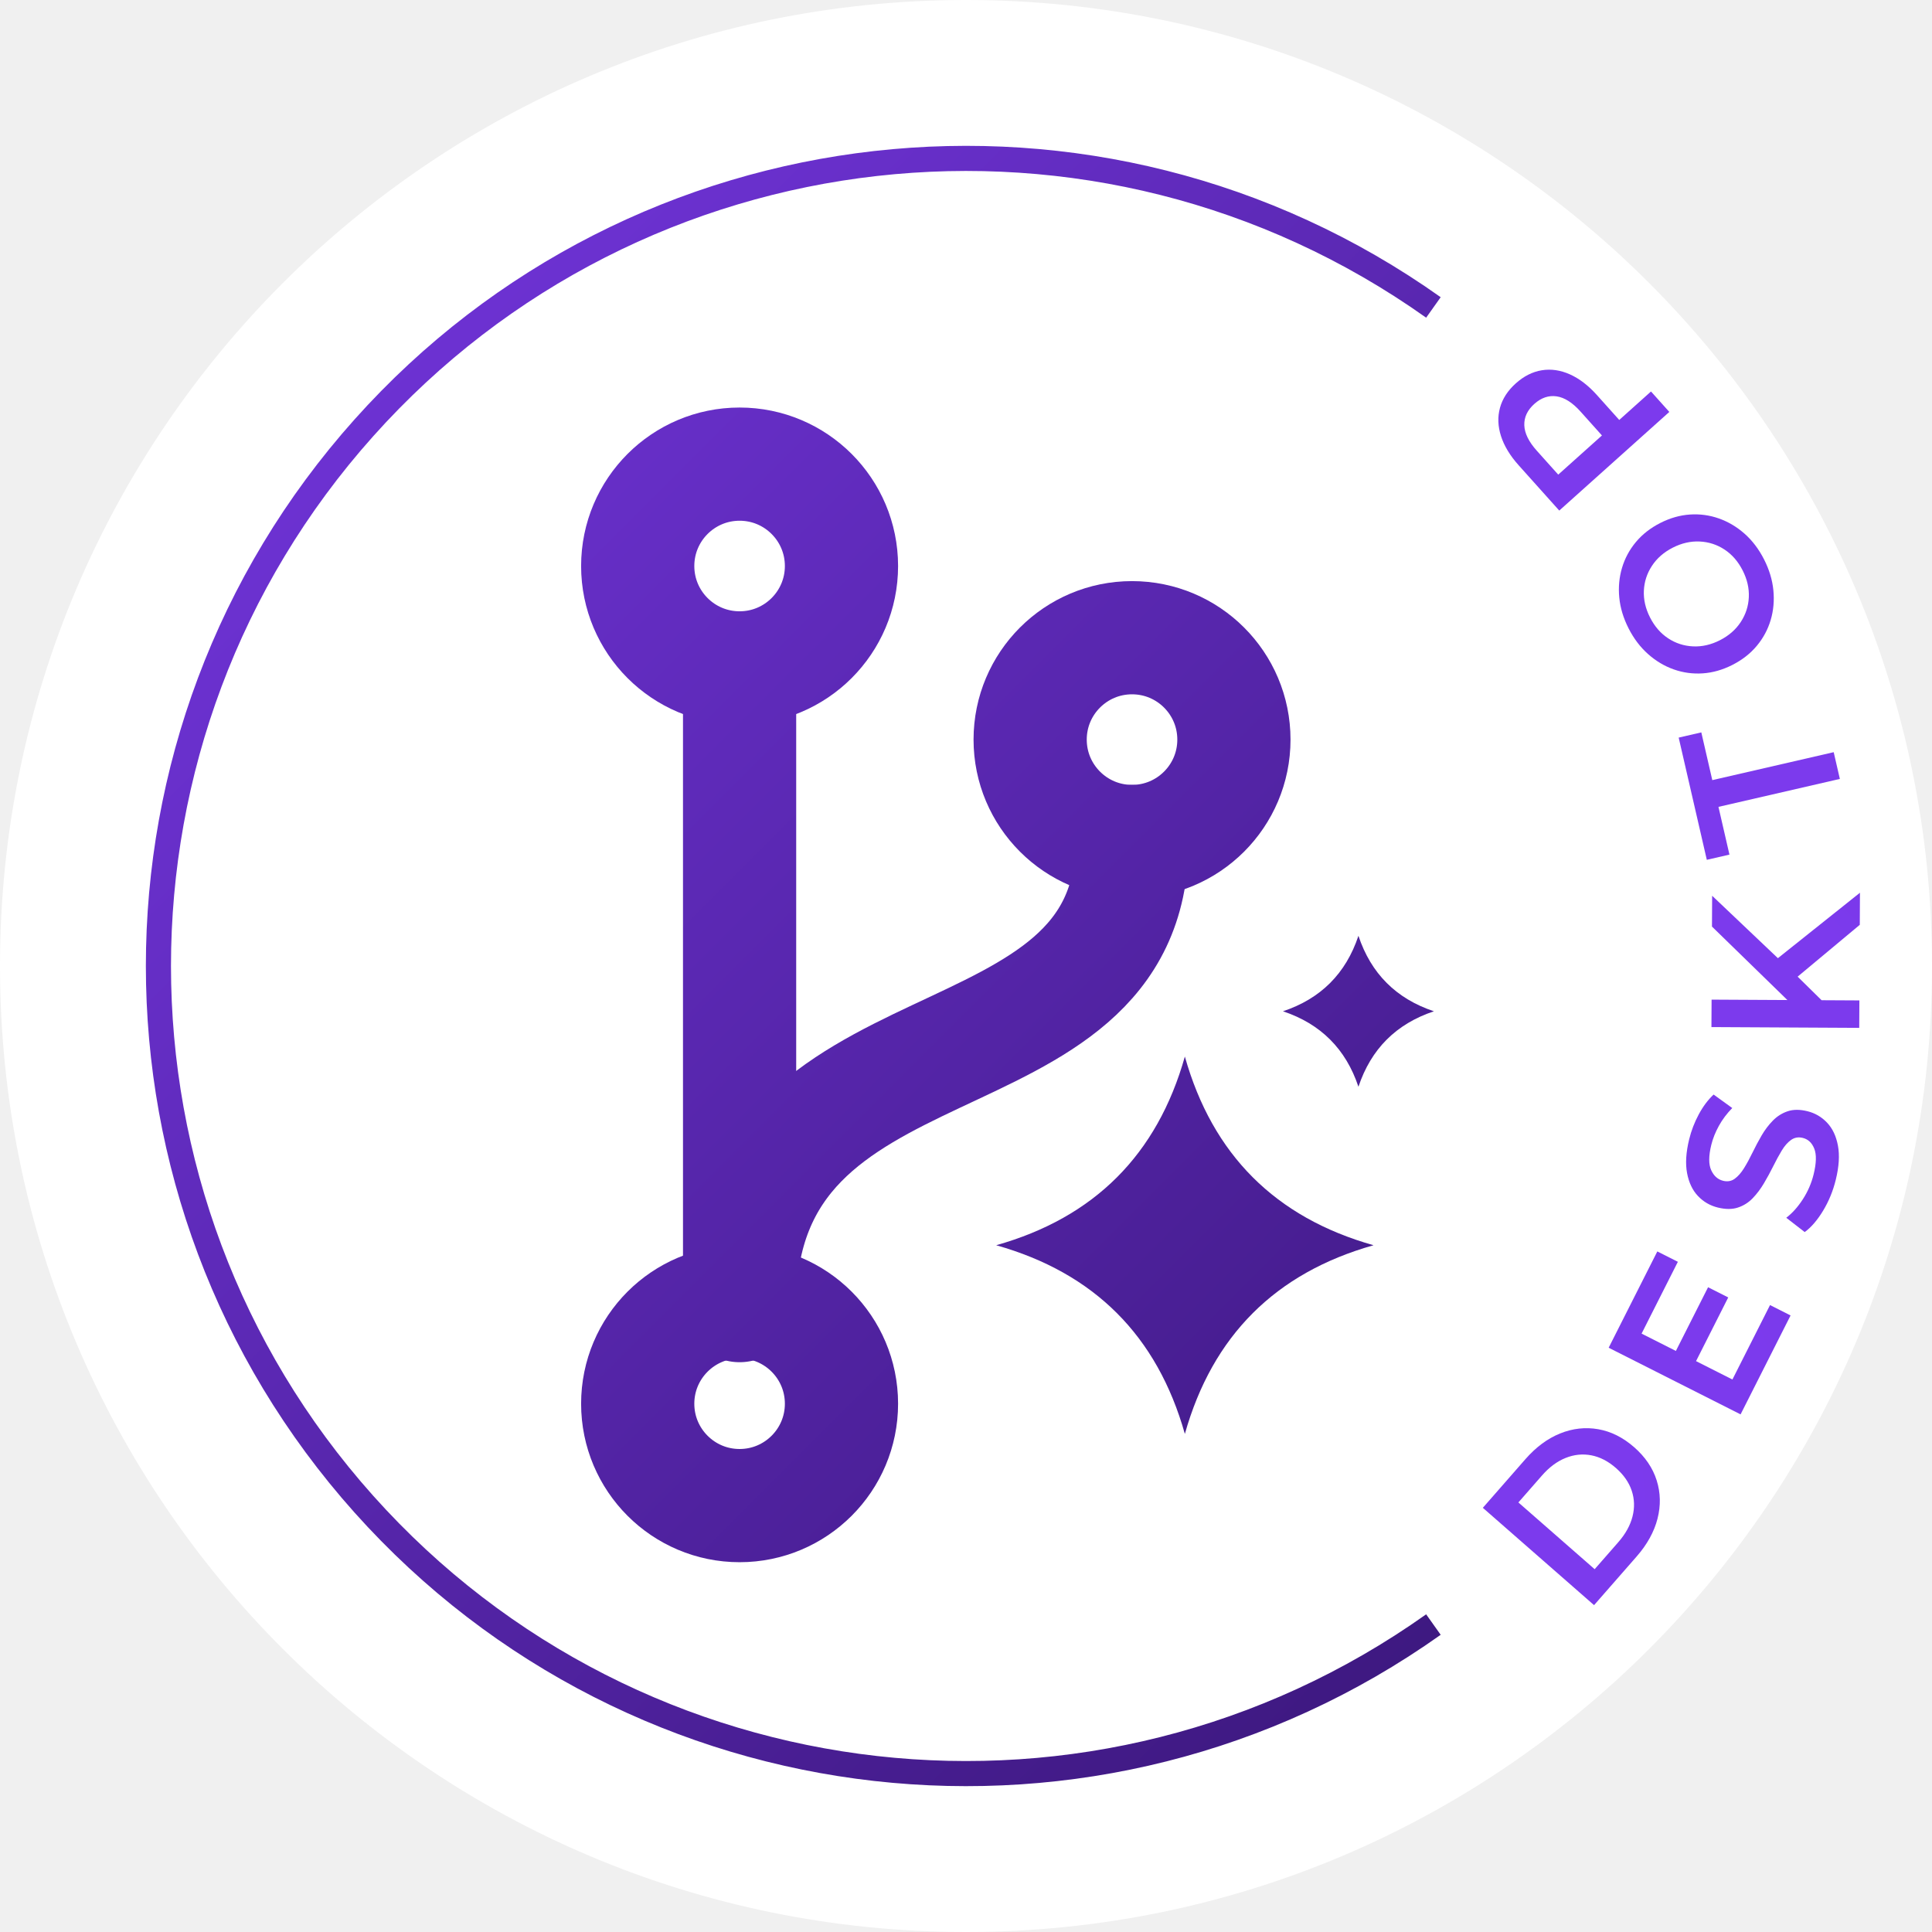
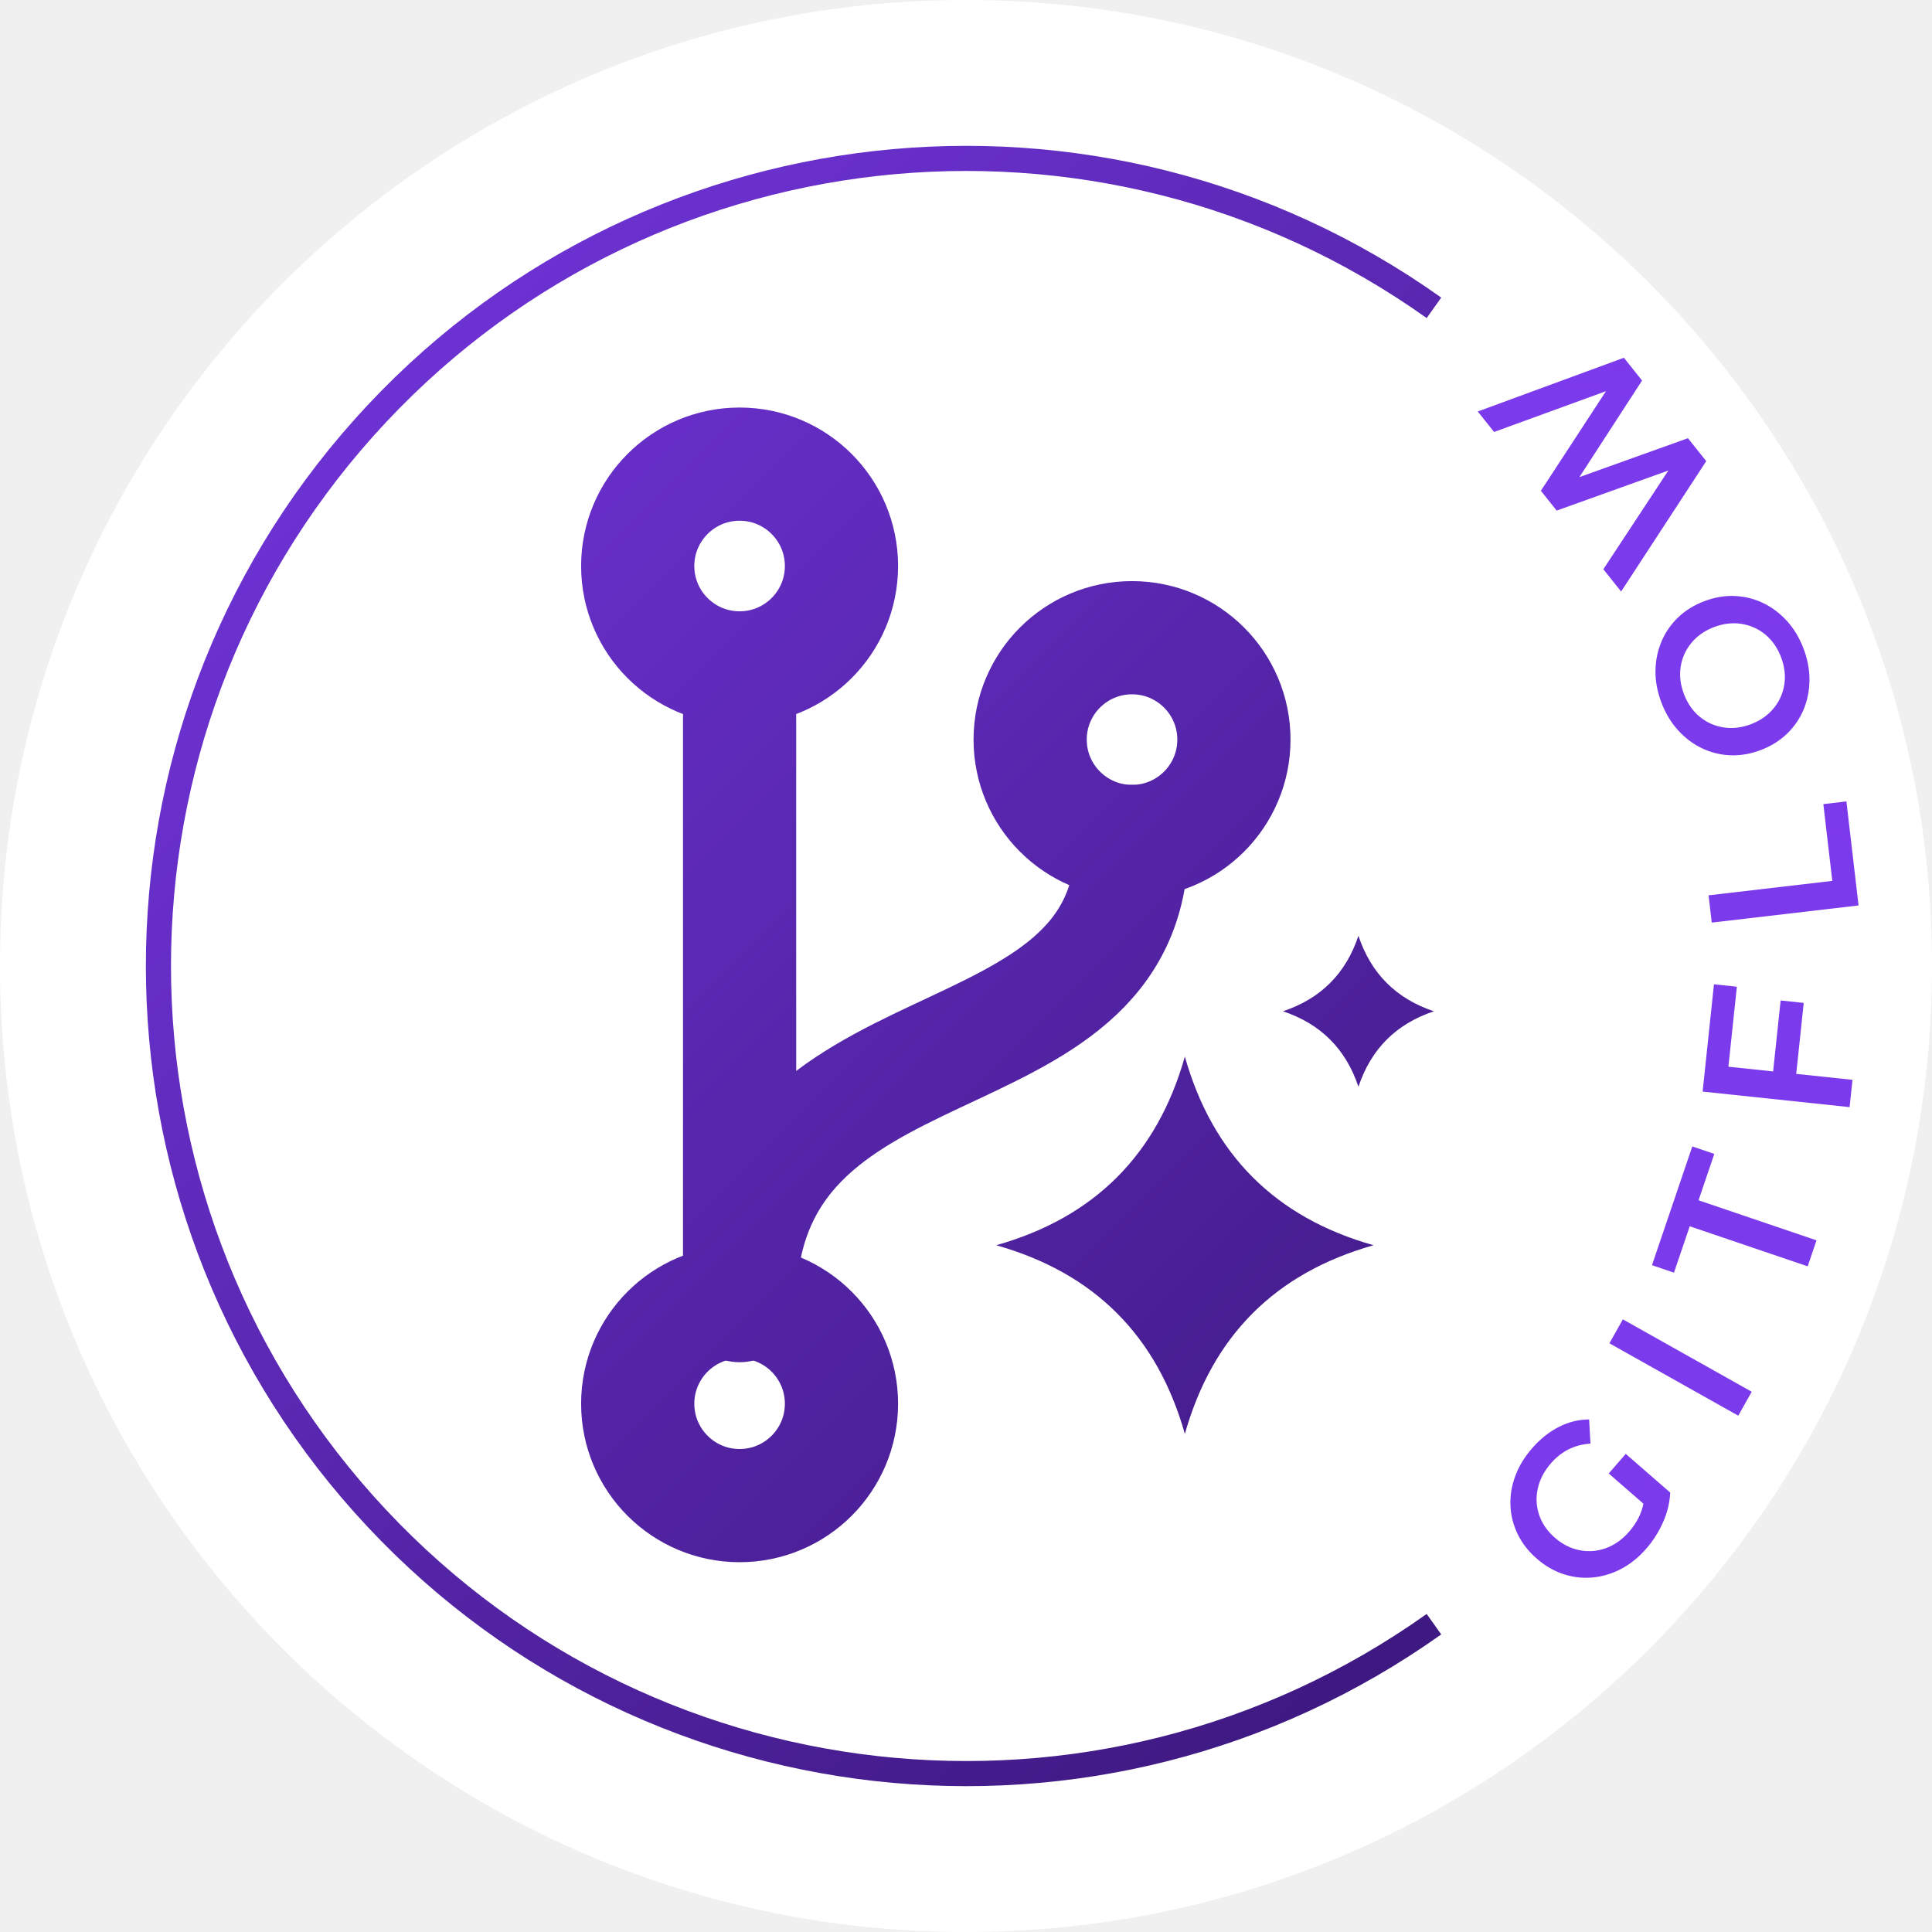
- <svg xmlns="http://www.w3.org/2000/svg" viewBox="0 0 512 512" width="512" height="512" role="img" aria-label="DESKTOP">
+ <svg xmlns="http://www.w3.org/2000/svg" viewBox="0 0 512 512" width="512" height="512" role="img" aria-label="GITFLOW">
  <defs>
    <linearGradient id="g-ghd-d" x1="0" y1="0" x2="512" y2="512" gradientUnits="userSpaceOnUse">
      <stop offset="0" stop-color="#7c3aed" />
      <stop offset="1" stop-color="#2e1065" />
    </linearGradient>
  </defs>
  <circle cx="256" cy="256" r="256" fill="#fff" />
  <g stroke="url(#g-ghd-d)">
-     <path d="M379.870,430.525 A214.016,214.016 0 1 1 379.870,81.475" fill="none" stroke-width="6.656" stroke-linecap="butt" />
+     <path d="M380.013,430.424 A214.016,214.016 0 1 1 380.013,81.576" fill="none" stroke-width="6.656" stroke-linecap="butt" />
  </g>
  <g fill="url(#g-ghd-d)">
-     <path transform="translate(434.197,411.949) rotate(-48.809)" d="M-0.727 0L-17.849 0L-17.849-39.168L-0.727-39.168Q5.651-39.168 10.463-36.734Q15.276-34.300 17.961-29.880Q20.647-25.459 20.647-19.584L20.647-19.584Q20.647-13.709 17.961-9.288Q15.276-4.868 10.463-2.434Q5.651 0-0.727 0L-0.727 0ZM-10.575-33.013L-10.575-6.155L-1.063-6.155Q3.301-6.155 6.547-7.806Q9.792-9.456 11.555-12.478Q13.317-15.499 13.317-19.584L13.317-19.584Q13.317-23.669 11.555-26.690Q9.792-29.712 6.547-31.362Q3.301-33.013-1.063-33.013L-1.063-33.013L-10.575-33.013Z" />
-     <path transform="translate(467.353,362.790) rotate(-63.194)" d="M15.891 0L-13.485 0L-13.485-39.168L15.108-39.168L15.108-33.069L-6.211-33.069L-6.211-22.885L12.702-22.885L12.702-16.898L-6.211-16.898L-6.211-6.099L15.891-6.099L15.891 0Z" />
-     <path transform="translate(486.009,312.304) rotate(-76.245)" d="M-0.196 0.560L-0.196 0.560Q-4.784 0.560-8.981-0.755Q-13.177-2.070-15.639-4.141L-15.639-4.141L-13.121-9.792Q-10.771-7.890-7.302-6.687Q-3.833-5.484-0.196-5.484L-0.196-5.484Q4.392-5.484 6.435-6.938Q8.477-8.393 8.477-10.575L8.477-10.575Q8.477-12.366 7.218-13.457Q5.959-14.548 3.889-15.192Q1.819-15.835-0.671-16.395Q-3.161-16.954-5.651-17.710Q-8.141-18.465-10.212-19.668Q-12.282-20.871-13.541-22.885Q-14.800-24.900-14.800-28.033L-14.800-28.033Q-14.800-31.222-13.093-33.880Q-11.387-36.538-7.890-38.133Q-4.392-39.728 0.979-39.728L0.979-39.728Q4.504-39.728 7.973-38.832Q11.443-37.937 14.017-36.258L14.017-36.258L11.722-30.607Q9.093-32.174 6.295-32.929Q3.497-33.684 0.923-33.684L0.923-33.684Q-3.609-33.684-5.595-32.118Q-7.582-30.551-7.582-28.369L-7.582-28.369Q-7.582-26.578-6.323-25.515Q-5.064-24.452-2.994-23.781Q-0.923-23.109 1.567-22.578Q4.057-22.046 6.519-21.319Q8.981-20.591 11.051-19.360Q13.121-18.129 14.380-16.143Q15.639-14.156 15.639-11.079L15.639-11.079Q15.639-7.946 13.933-5.288Q12.226-2.630 8.701-1.035Q5.176 0.560-0.196 0.560Z" />
-     <path transform="translate(492.797,257.259) rotate(-89.695)" d="M-7.862 0L-15.136 0L-15.136-39.168L-7.862-39.168L-7.862-19.080L11.499-39.168L19.668-39.168L3.217-21.654L20.675 0L12.170 0L-1.651-16.395L-7.862-10.016L-7.862 0Z" />
-     <path transform="translate(486.765,202.880) rotate(-102.963)" d="M3.637 0L-3.637 0L-3.637-33.013L-16.618-33.013L-16.618-39.168L16.618-39.168L16.618-33.013L3.637-33.013L3.637 0Z" />
-     <path transform="translate(466.999,148.511) rotate(-116.996)" d="M0 0.560L0 0.560Q-4.532 0.560-8.393-0.951Q-12.254-2.462-15.108-5.176Q-17.961-7.890-19.528-11.555Q-21.095-15.220-21.095-19.584L-21.095-19.584Q-21.095-23.948-19.528-27.613Q-17.961-31.278-15.108-33.992Q-12.254-36.706-8.393-38.217Q-4.532-39.728 0-39.728L0-39.728Q4.588-39.728 8.421-38.217Q12.254-36.706 15.108-33.992Q17.961-31.278 19.528-27.613Q21.095-23.948 21.095-19.584L21.095-19.584Q21.095-15.220 19.528-11.555Q17.961-7.890 15.108-5.176Q12.254-2.462 8.421-0.951Q4.588 0.560 0 0.560ZM0-5.819L0-5.819Q3.973-5.819 7.078-7.582Q10.184-9.344 11.974-12.478Q13.765-15.611 13.765-19.584L13.765-19.584Q13.765-23.557 11.974-26.690Q10.184-29.824 7.078-31.586Q3.973-33.349 0-33.349L0-33.349Q-3.973-33.349-7.078-31.586Q-10.184-29.824-11.974-26.690Q-13.765-23.557-13.765-19.584L-13.765-19.584Q-13.765-15.611-11.974-12.478Q-10.184-9.344-7.078-7.582Q-3.973-5.819 0-5.819Z" />
-     <path transform="translate(432.342,97.957) rotate(-131.868)" d="M-7.778 0L-15.052 0L-15.052-39.168L1.063-39.168Q6.211-39.168 9.960-37.489Q13.709-35.811 15.723-32.677Q17.738-29.544 17.738-25.235L17.738-25.235Q17.738-20.927 15.723-17.793Q13.709-14.660 9.960-12.981Q6.211-11.303 1.063-11.303L1.063-11.303L-7.778-11.303L-7.778 0ZM-7.778-33.013L-7.778-17.458L0.727-17.458Q5.539-17.458 7.973-19.500Q10.407-21.542 10.407-25.235L10.407-25.235Q10.407-28.928 7.973-30.971Q5.539-33.013 0.727-33.013L0.727-33.013L-7.778-33.013Z" />
+     <path transform="translate(434.600,411.487) rotate(-48.958)" d="M1.958 0.560L1.958 0.560Q-2.630 0.560-6.463-0.923Q-10.296-2.406-13.149-5.120Q-16.003-7.834-17.570-11.527Q-19.136-15.220-19.136-19.584L-19.136-19.584Q-19.136-23.948-17.570-27.641Q-16.003-31.334-13.149-34.048Q-10.296-36.762-6.407-38.245Q-2.518-39.728 2.070-39.728L2.070-39.728Q6.994-39.728 11.023-38.105Q15.052-36.482 17.793-33.349L17.793-33.349L13.205-28.872Q10.911-31.167 8.225-32.258Q5.539-33.349 2.406-33.349L2.406-33.349Q-1.735-33.349-4.952-31.586Q-8.169-29.824-9.988-26.718Q-11.806-23.613-11.806-19.584L-11.806-19.584Q-11.806-15.611-9.988-12.478Q-8.169-9.344-4.980-7.582Q-1.791-5.819 2.350-5.819L2.350-5.819Q4.476-5.819 6.491-6.295Q8.505-6.770 10.407-7.834L10.407-7.834L10.407-20.032L17.290-20.032L17.290-4.420Q14.212-1.958 10.156-0.699Q6.099 0.560 1.958 0.560Z" />
+     <path transform="translate(462.456,371.975) rotate(-60.675)" d="M3.609 0L-3.665 0L-3.665-39.168L3.609-39.168L3.609 0Z" />
+     <path transform="translate(480.223,332.147) rotate(-71.242)" d="M3.637 0L-3.637 0L-3.637-33.013L-16.618-33.013L-16.618-39.168L16.618-39.168L16.618-33.013L3.637-33.013L3.637 0Z" />
+     <path transform="translate(491.486,280.909) rotate(-83.962)" d="M-5.288 0L-12.562 0L-12.562-39.168L16.031-39.168L16.031-33.069L-5.288-33.069L-5.288-21.151L13.625-21.151L13.625-14.996L-5.288-14.996L-5.288 0Z" />
+     <path transform="translate(491.202,228.532) rotate(-96.661)" d="M16.255 0L-11.499 0L-11.499-39.168L-4.225-39.168L-4.225-6.155L16.255-6.155L16.255 0Z" />
+     <path transform="translate(477.443,172.112) rotate(-110.748)" d="M0 0.560L0 0.560Q-4.532 0.560-8.393-0.951Q-12.254-2.462-15.108-5.176Q-17.961-7.890-19.528-11.555Q-21.095-15.220-21.095-19.584L-21.095-19.584Q-21.095-23.948-19.528-27.613Q-17.961-31.278-15.108-33.992Q-12.254-36.706-8.393-38.217Q-4.532-39.728 0-39.728L0-39.728Q4.588-39.728 8.421-38.217Q12.254-36.706 15.108-33.992Q17.961-31.278 19.528-27.613Q21.095-23.948 21.095-19.584L21.095-19.584Q21.095-15.220 19.528-11.555Q17.961-7.890 15.108-5.176Q12.254-2.462 8.421-0.951Q4.588 0.560 0 0.560ZM0-5.819L0-5.819Q3.973-5.819 7.078-7.582Q10.184-9.344 11.974-12.478Q13.765-15.611 13.765-19.584L13.765-19.584Q13.765-23.557 11.974-26.690Q10.184-29.824 7.078-31.586Q3.973-33.349 0-33.349L0-33.349Q-3.973-33.349-7.078-31.586Q-10.184-29.824-11.974-26.690Q-13.765-23.557-13.765-19.584L-13.765-19.584Q-13.765-15.611-11.974-12.478Q-10.184-9.344-7.078-7.582Q-3.973-5.819 0-5.819Z" />
+     <path transform="translate(441.260,108.510) rotate(-128.524)" d="M-9.736 0L-17.514 0L-30.495-39.168L-22.941-39.168L-13.205-9.400L-3.077-39.168L3.637-39.168L13.541-9.232L23.557-39.168L30.495-39.168L17.514 0L9.792 0L0.112-28.928L-9.736 0Z" />
  </g>
  <g>
    <g fill="none" stroke="url(#g-ghd-d)" stroke-width="30" stroke-linecap="round">
      <path d="M196,177 L196,345" />
      <path d="M300,223 C300,291 196,266 196,346" />
    </g>
    <circle cx="196" cy="150" r="27" fill="none" stroke="url(#g-ghd-d)" stroke-width="30" />
    <circle cx="196" cy="372" r="27" fill="none" stroke="url(#g-ghd-d)" stroke-width="30" />
    <circle cx="300" cy="196" r="27" fill="none" stroke="url(#g-ghd-d)" stroke-width="30" />
    <path d="M314,280 Q325,319 364,330 Q325,341 314,380 Q303,341 264,330 Q303,319 314,280 Z" fill="url(#g-ghd-d)" />
    <path d="M360,248 Q365,263 380,268 Q365,273 360,288 Q355,273 340,268 Q355,263 360,248 Z" fill="url(#g-ghd-d)" />
  </g>
</svg>
